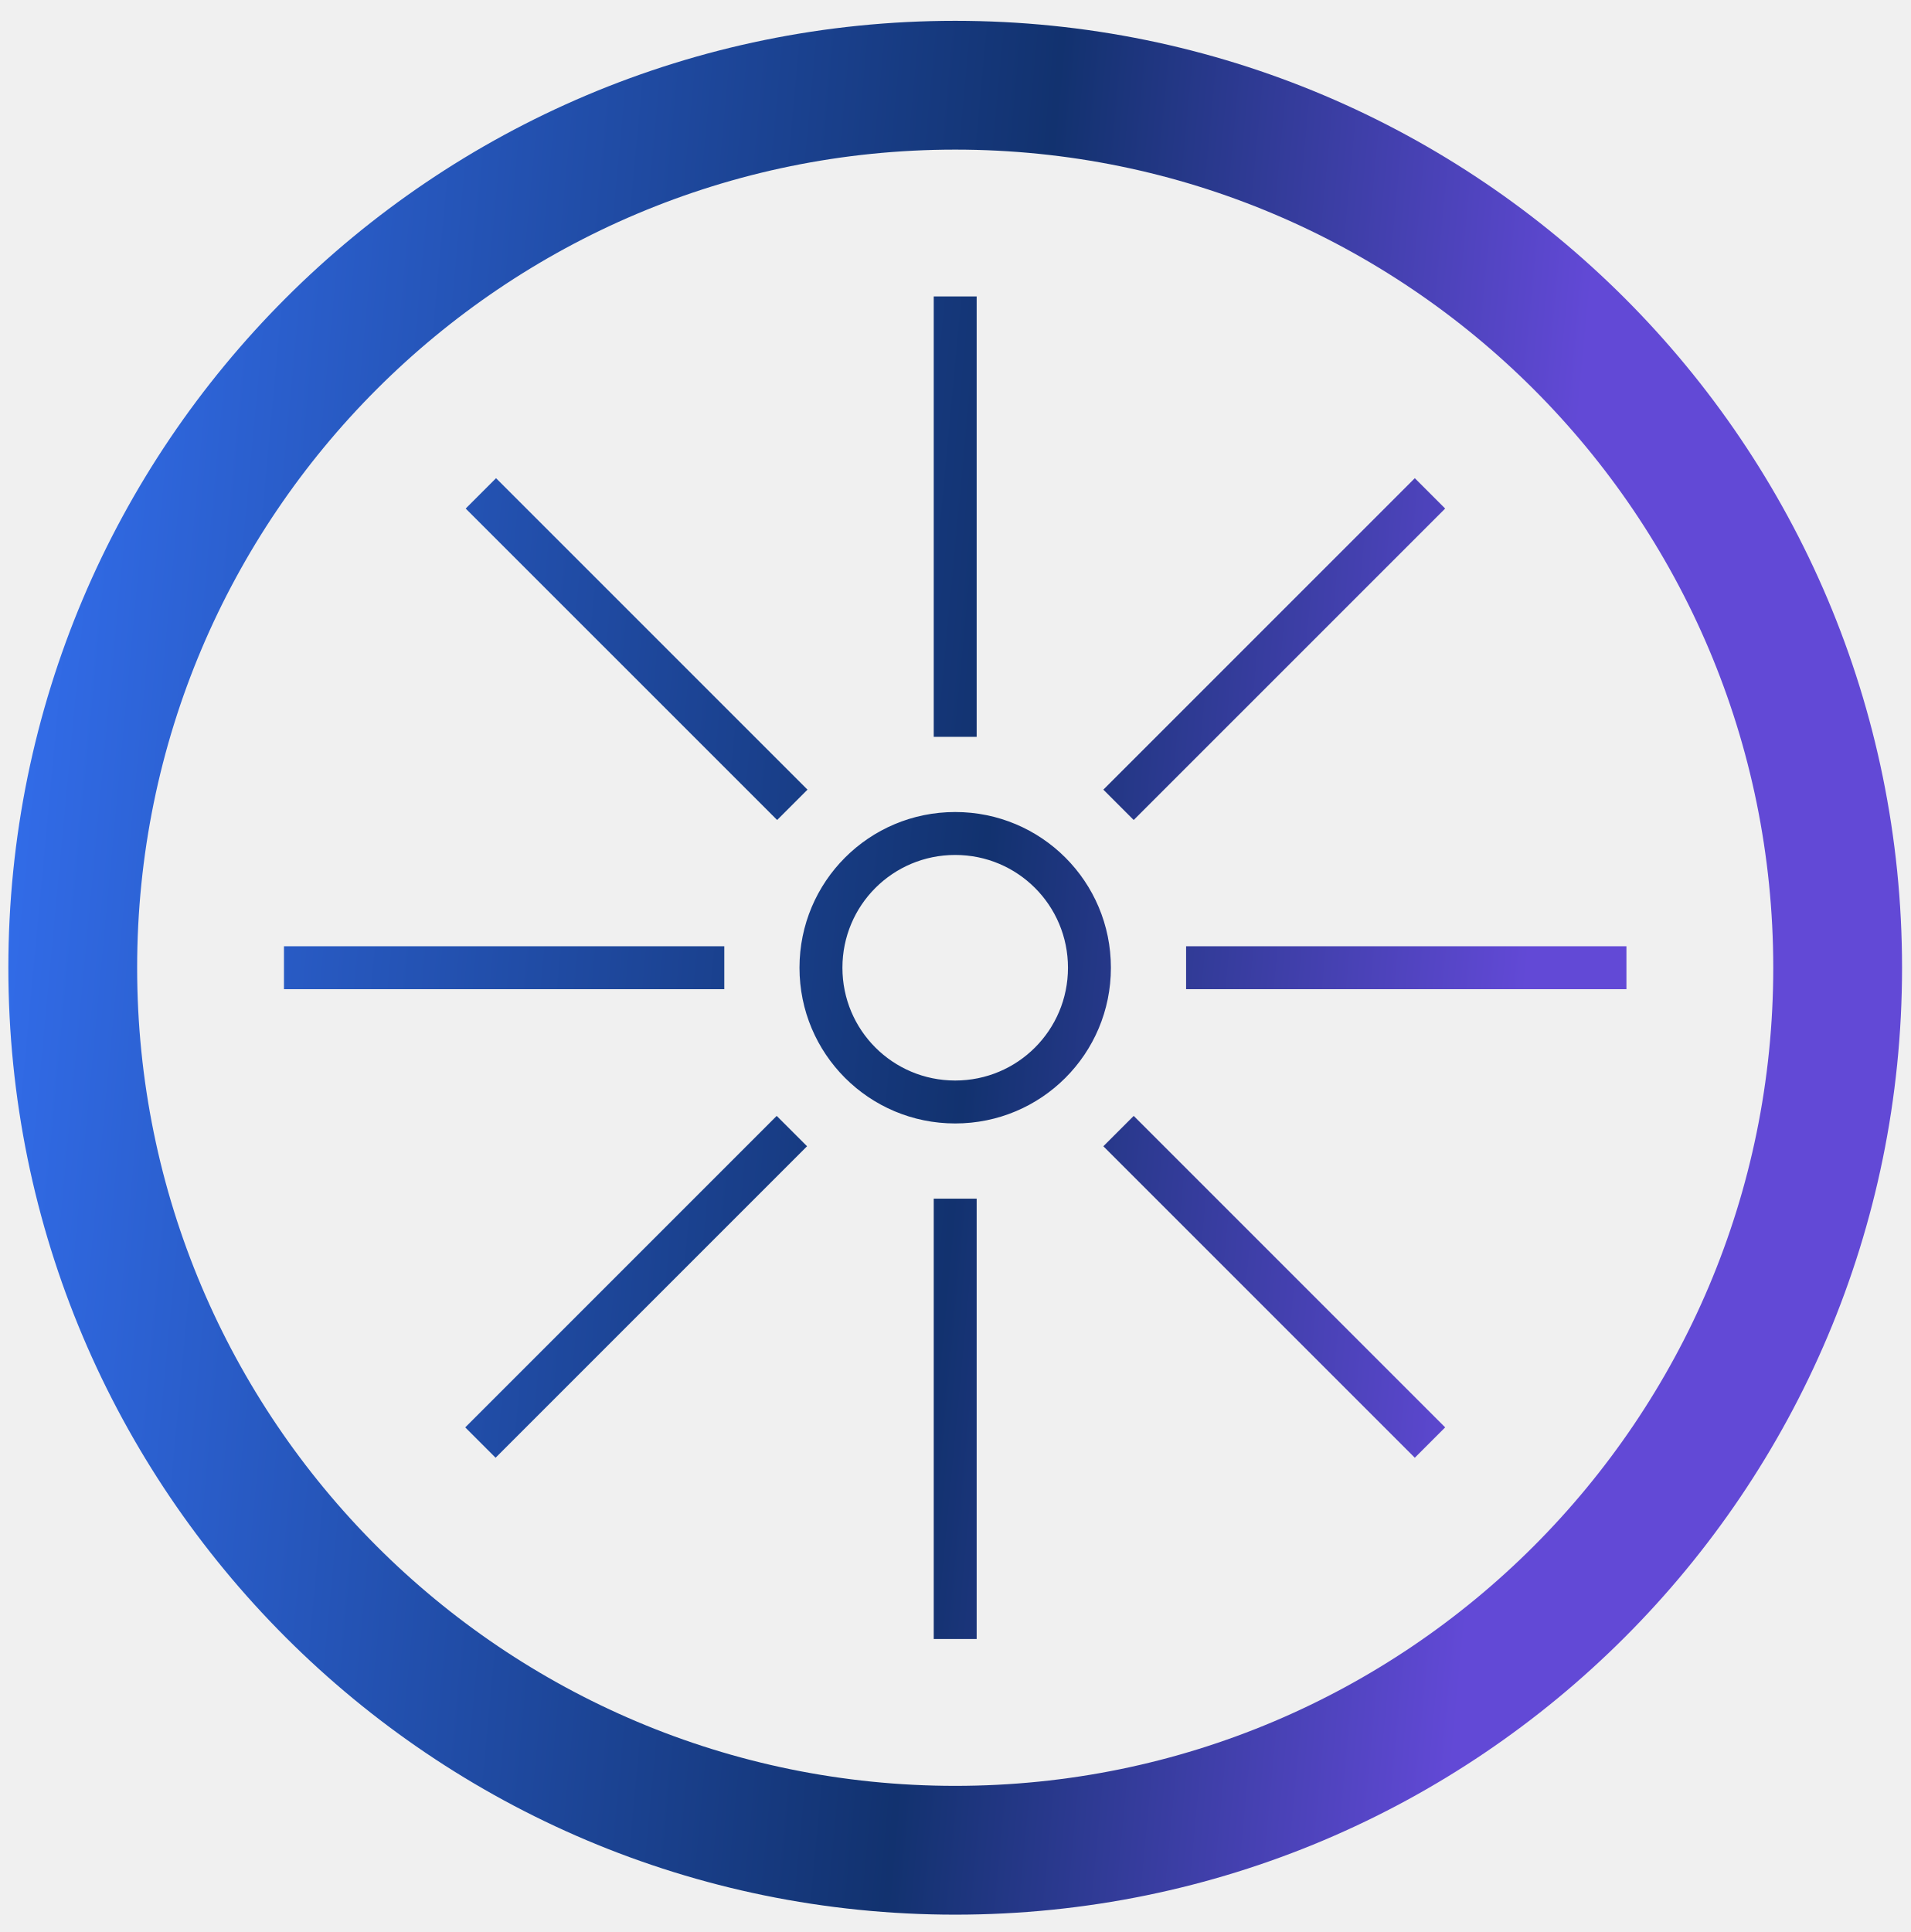
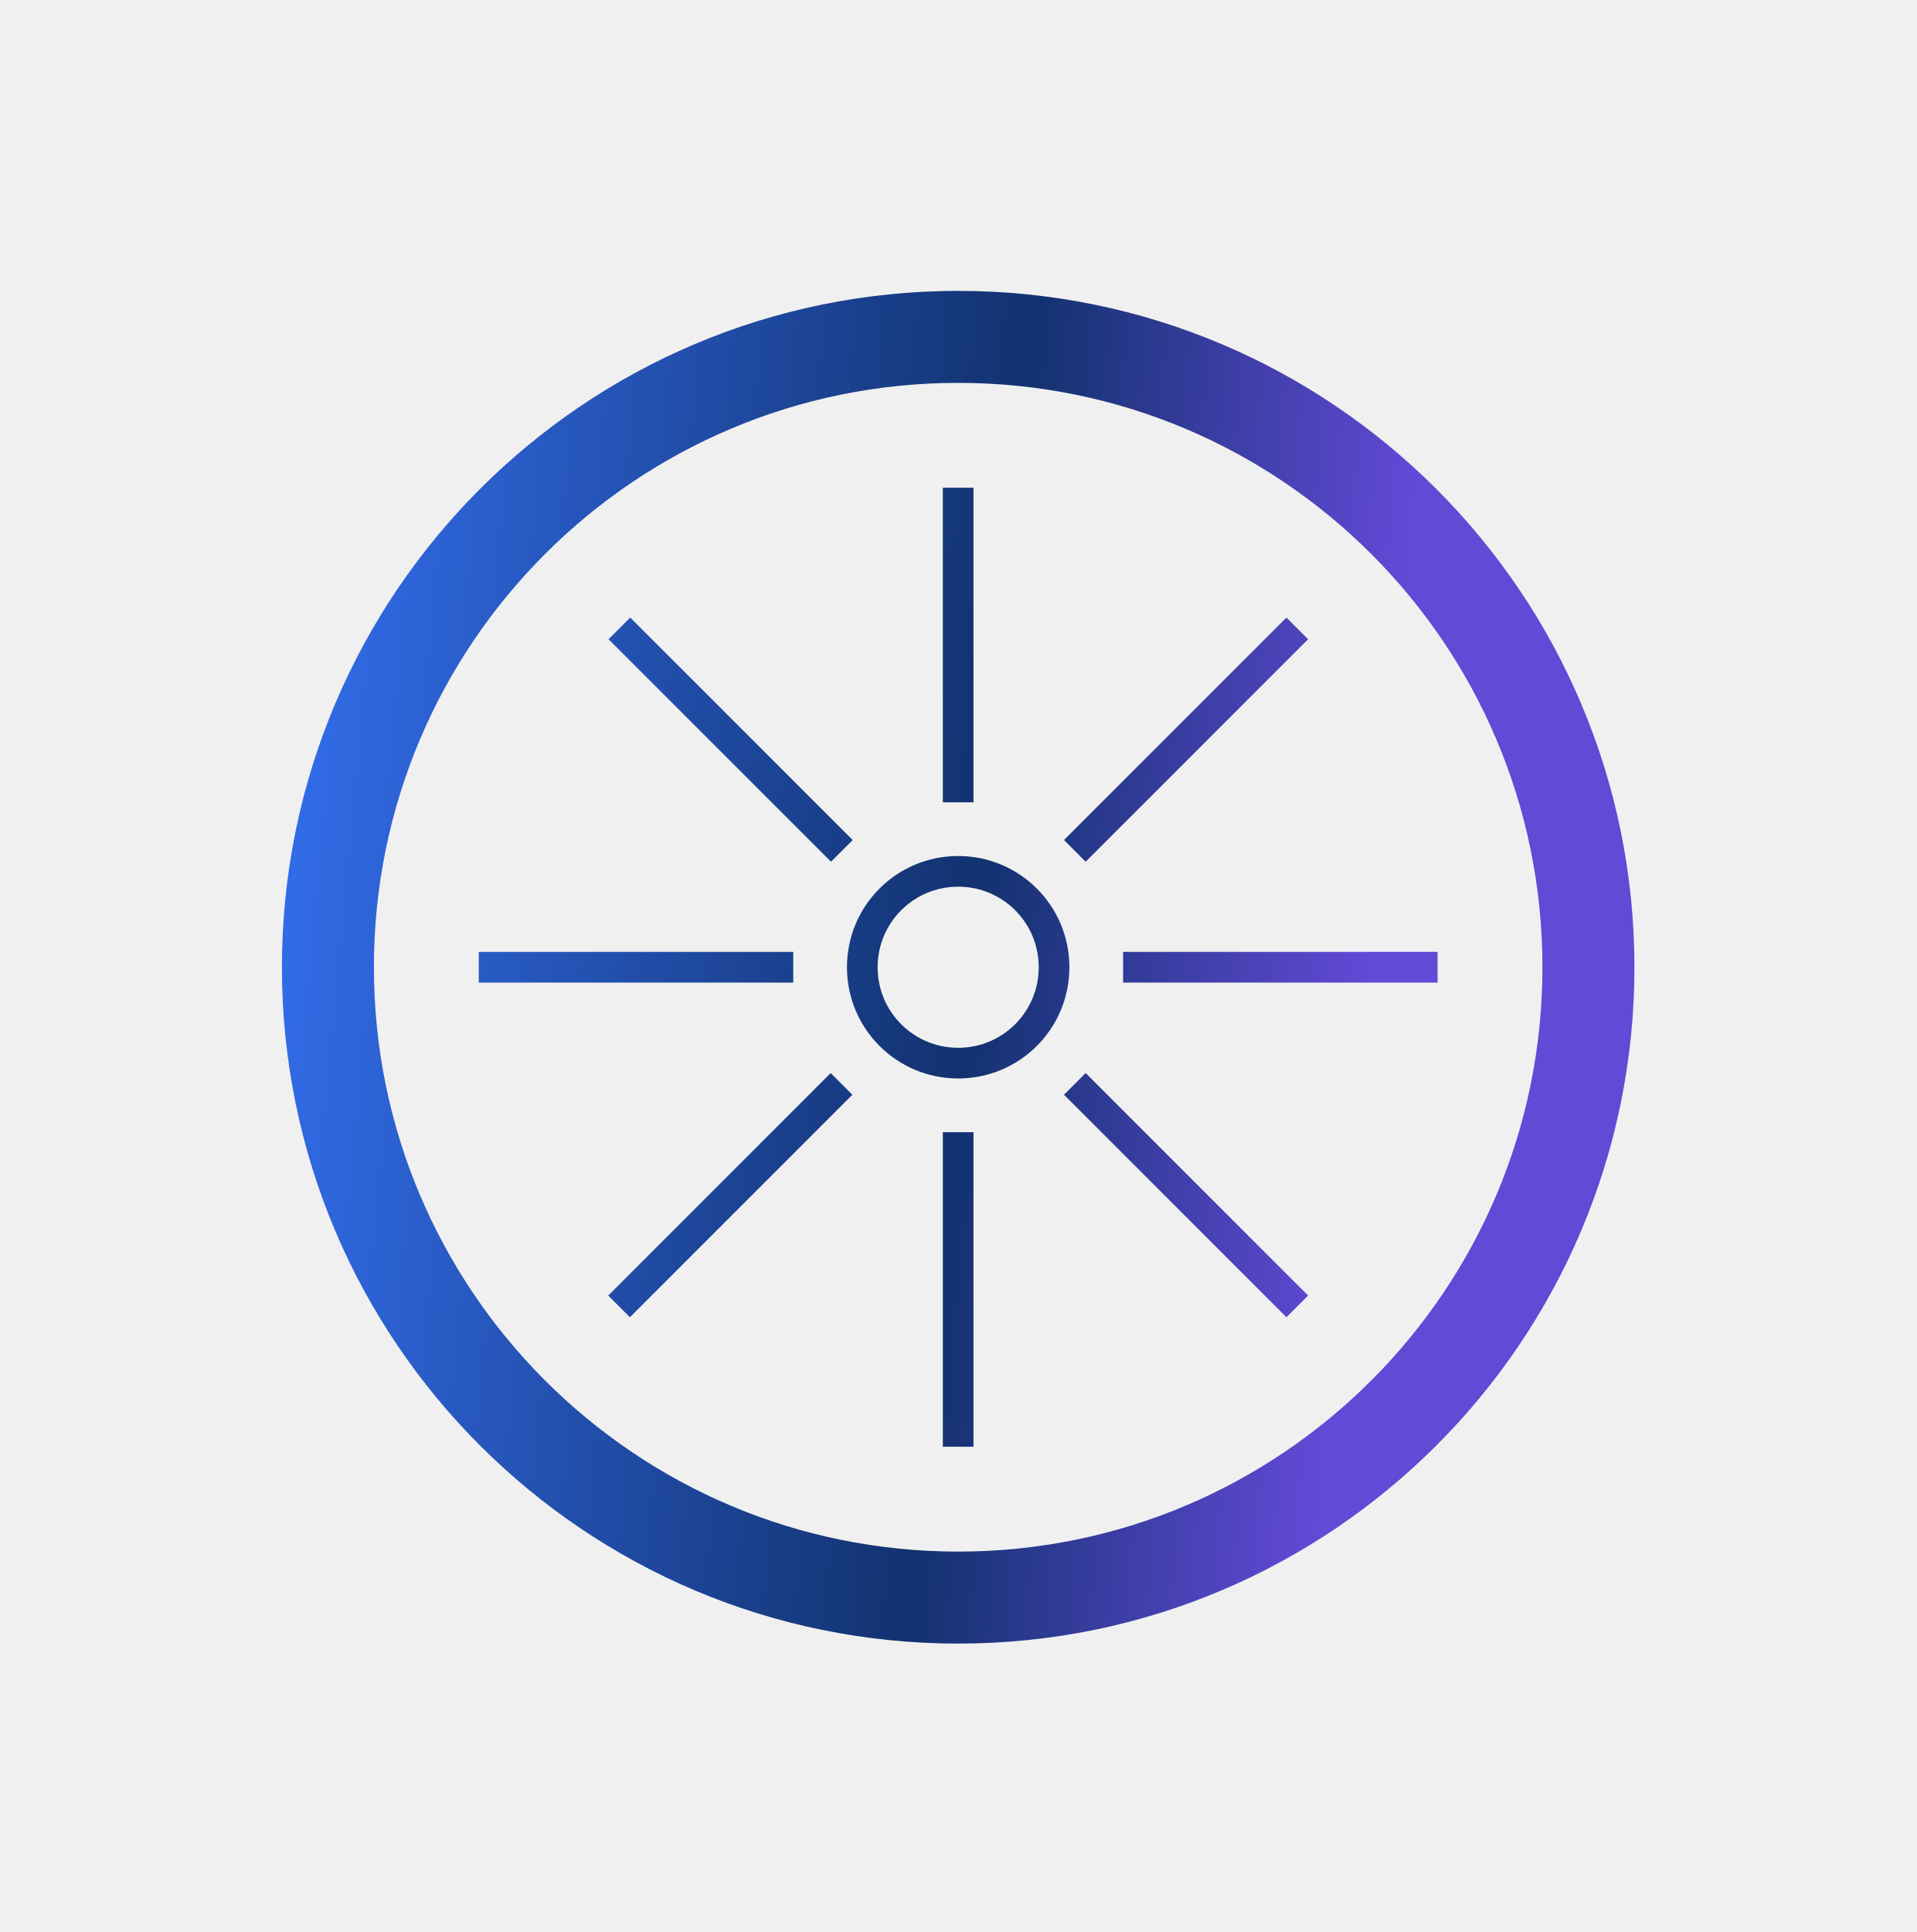
- <svg xmlns="http://www.w3.org/2000/svg" width="89" height="90" viewBox="0 0 89 90" fill="none">
-   <path fill-rule="evenodd" clip-rule="evenodd" d="M6.389 45.081C6.389 24.033 23.452 6.97 44.5 6.97C65.548 6.97 82.611 24.033 82.611 45.081C82.611 66.129 65.548 83.192 44.5 83.192C23.452 83.192 6.389 66.129 6.389 45.081ZM44.5 0.97C20.138 0.97 0.389 20.719 0.389 45.081C0.389 69.442 20.138 89.192 44.5 89.192C68.862 89.192 88.611 69.442 88.611 45.081C88.611 20.719 68.862 0.97 44.5 0.97ZM44.5 37.827C40.487 37.827 37.246 41.068 37.246 45.081C37.246 49.094 40.487 52.335 44.5 52.335C48.513 52.335 51.754 49.094 51.754 45.081C51.754 41.068 48.513 37.827 44.5 37.827ZM39.246 45.081C39.246 42.172 41.592 39.827 44.5 39.827C47.408 39.827 49.754 42.172 49.754 45.081C49.754 47.989 47.408 50.335 44.5 50.335C41.592 50.335 39.246 47.989 39.246 45.081ZM33.743 46.081H13.229V44.081H33.743V46.081ZM55.257 46.081H75.771V44.081H55.257V46.081ZM43.5 34.324V13.81H45.5V34.324H43.5ZM43.5 55.838V76.352H45.5V55.838H43.5ZM36.205 38.199L21.695 23.69L23.109 22.276L37.619 36.785L36.205 38.199ZM51.402 53.397L65.912 67.907L67.326 66.493L52.816 51.983L51.402 53.397ZM51.402 36.785L65.912 22.276L67.326 23.69L52.816 38.199L51.402 36.785ZM36.184 51.983L21.674 66.493L23.088 67.907L37.598 53.397L36.184 51.983Z" fill="url(#paint0_linear_619_14)" />
+ <svg xmlns="http://www.w3.org/2000/svg" width="125" height="126" viewBox="0 0 125 126" fill="none">
+   <g clip-path="url(#clip0_577_88)">
+     <path fill-rule="evenodd" clip-rule="evenodd" d="M24.389 63.081C24.389 42.033 41.452 24.97 62.5 24.97C83.548 24.97 100.611 42.033 100.611 63.081C100.611 84.129 83.548 101.191 62.5 101.191C41.452 101.191 24.389 84.129 24.389 63.081ZM62.5 18.97C38.138 18.97 18.389 38.719 18.389 63.081C18.389 87.442 38.138 107.191 62.5 107.191C86.862 107.191 106.611 87.442 106.611 63.081C106.611 38.719 86.862 18.97 62.5 18.97ZM62.5 55.827C58.487 55.827 55.246 59.068 55.246 63.081C55.246 67.094 58.487 70.335 62.5 70.335C66.513 70.335 69.754 67.094 69.754 63.081C69.754 59.068 66.513 55.827 62.5 55.827ZM57.246 63.081C57.246 60.172 59.592 57.827 62.5 57.827C65.408 57.827 67.754 60.172 67.754 63.081C67.754 65.989 65.408 68.335 62.5 68.335C59.592 68.335 57.246 65.989 57.246 63.081ZM51.743 64.081H31.229V62.081H51.743V64.081ZM73.257 64.081H93.771V62.081H73.257V64.081ZM61.5 52.324V31.81H63.5V52.324H61.5ZM61.5 73.838V94.352H63.5V73.838H61.5ZM54.205 56.199L39.695 41.69L41.109 40.276L55.619 54.785L54.205 56.199ZM69.402 71.397L83.912 85.907L85.326 84.493L70.816 69.983L69.402 71.397ZM69.402 54.785L83.912 40.276L85.326 41.69L70.816 56.199L69.402 54.785ZM54.184 69.983L39.674 84.493L41.088 85.907L55.598 71.397L54.184 69.983Z" fill="url(#paint0_linear_577_88)" />
+   </g>
  <defs>
-     <linearGradient id="paint0_linear_619_14" x1="0.389" y1="19.596" x2="72.944" y2="26.419" gradientUnits="userSpaceOnUse">
+     <linearGradient id="paint0_linear_577_88" x1="18.389" y1="37.596" x2="90.944" y2="44.419" gradientUnits="userSpaceOnUse">
      <stop stop-color="#336EED" />
      <stop offset="0.648" stop-color="#12326F" />
      <stop offset="1" stop-color="#6249D6" />
    </linearGradient>
+     <clipPath id="clip0_577_88">
+       <rect width="125" height="125" fill="white" transform="translate(0 0.580811)" />
+     </clipPath>
  </defs>
</svg>
